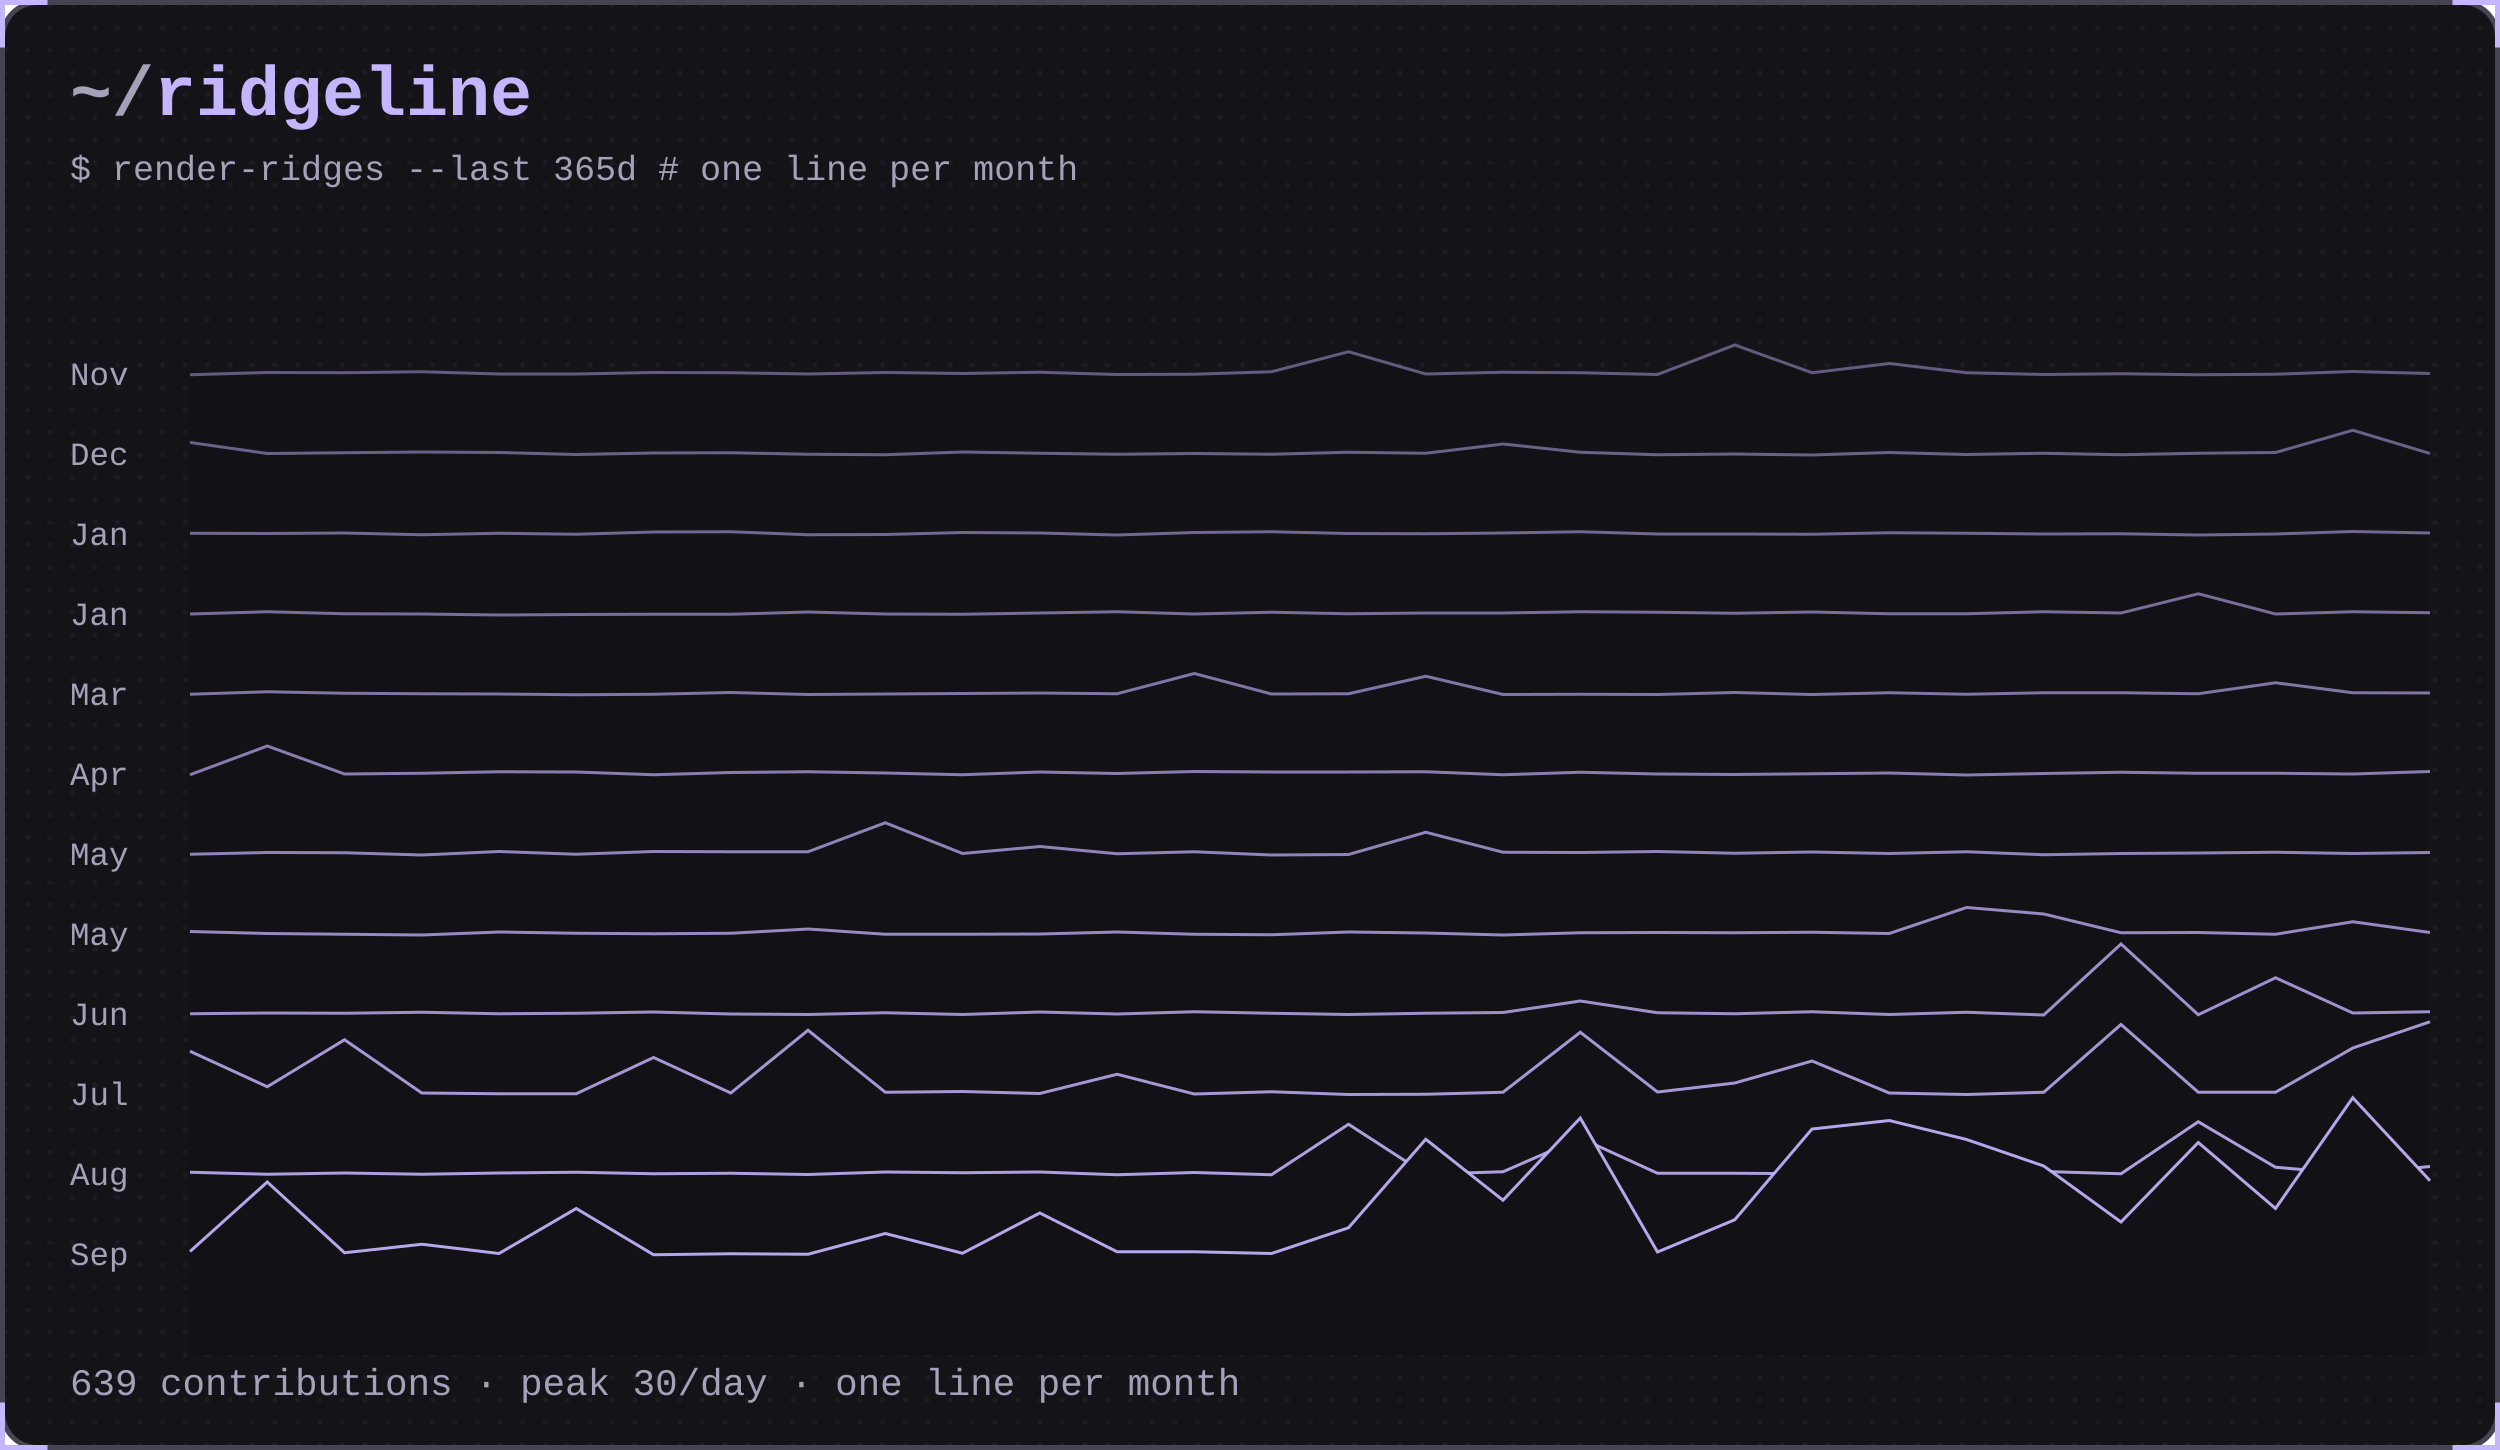
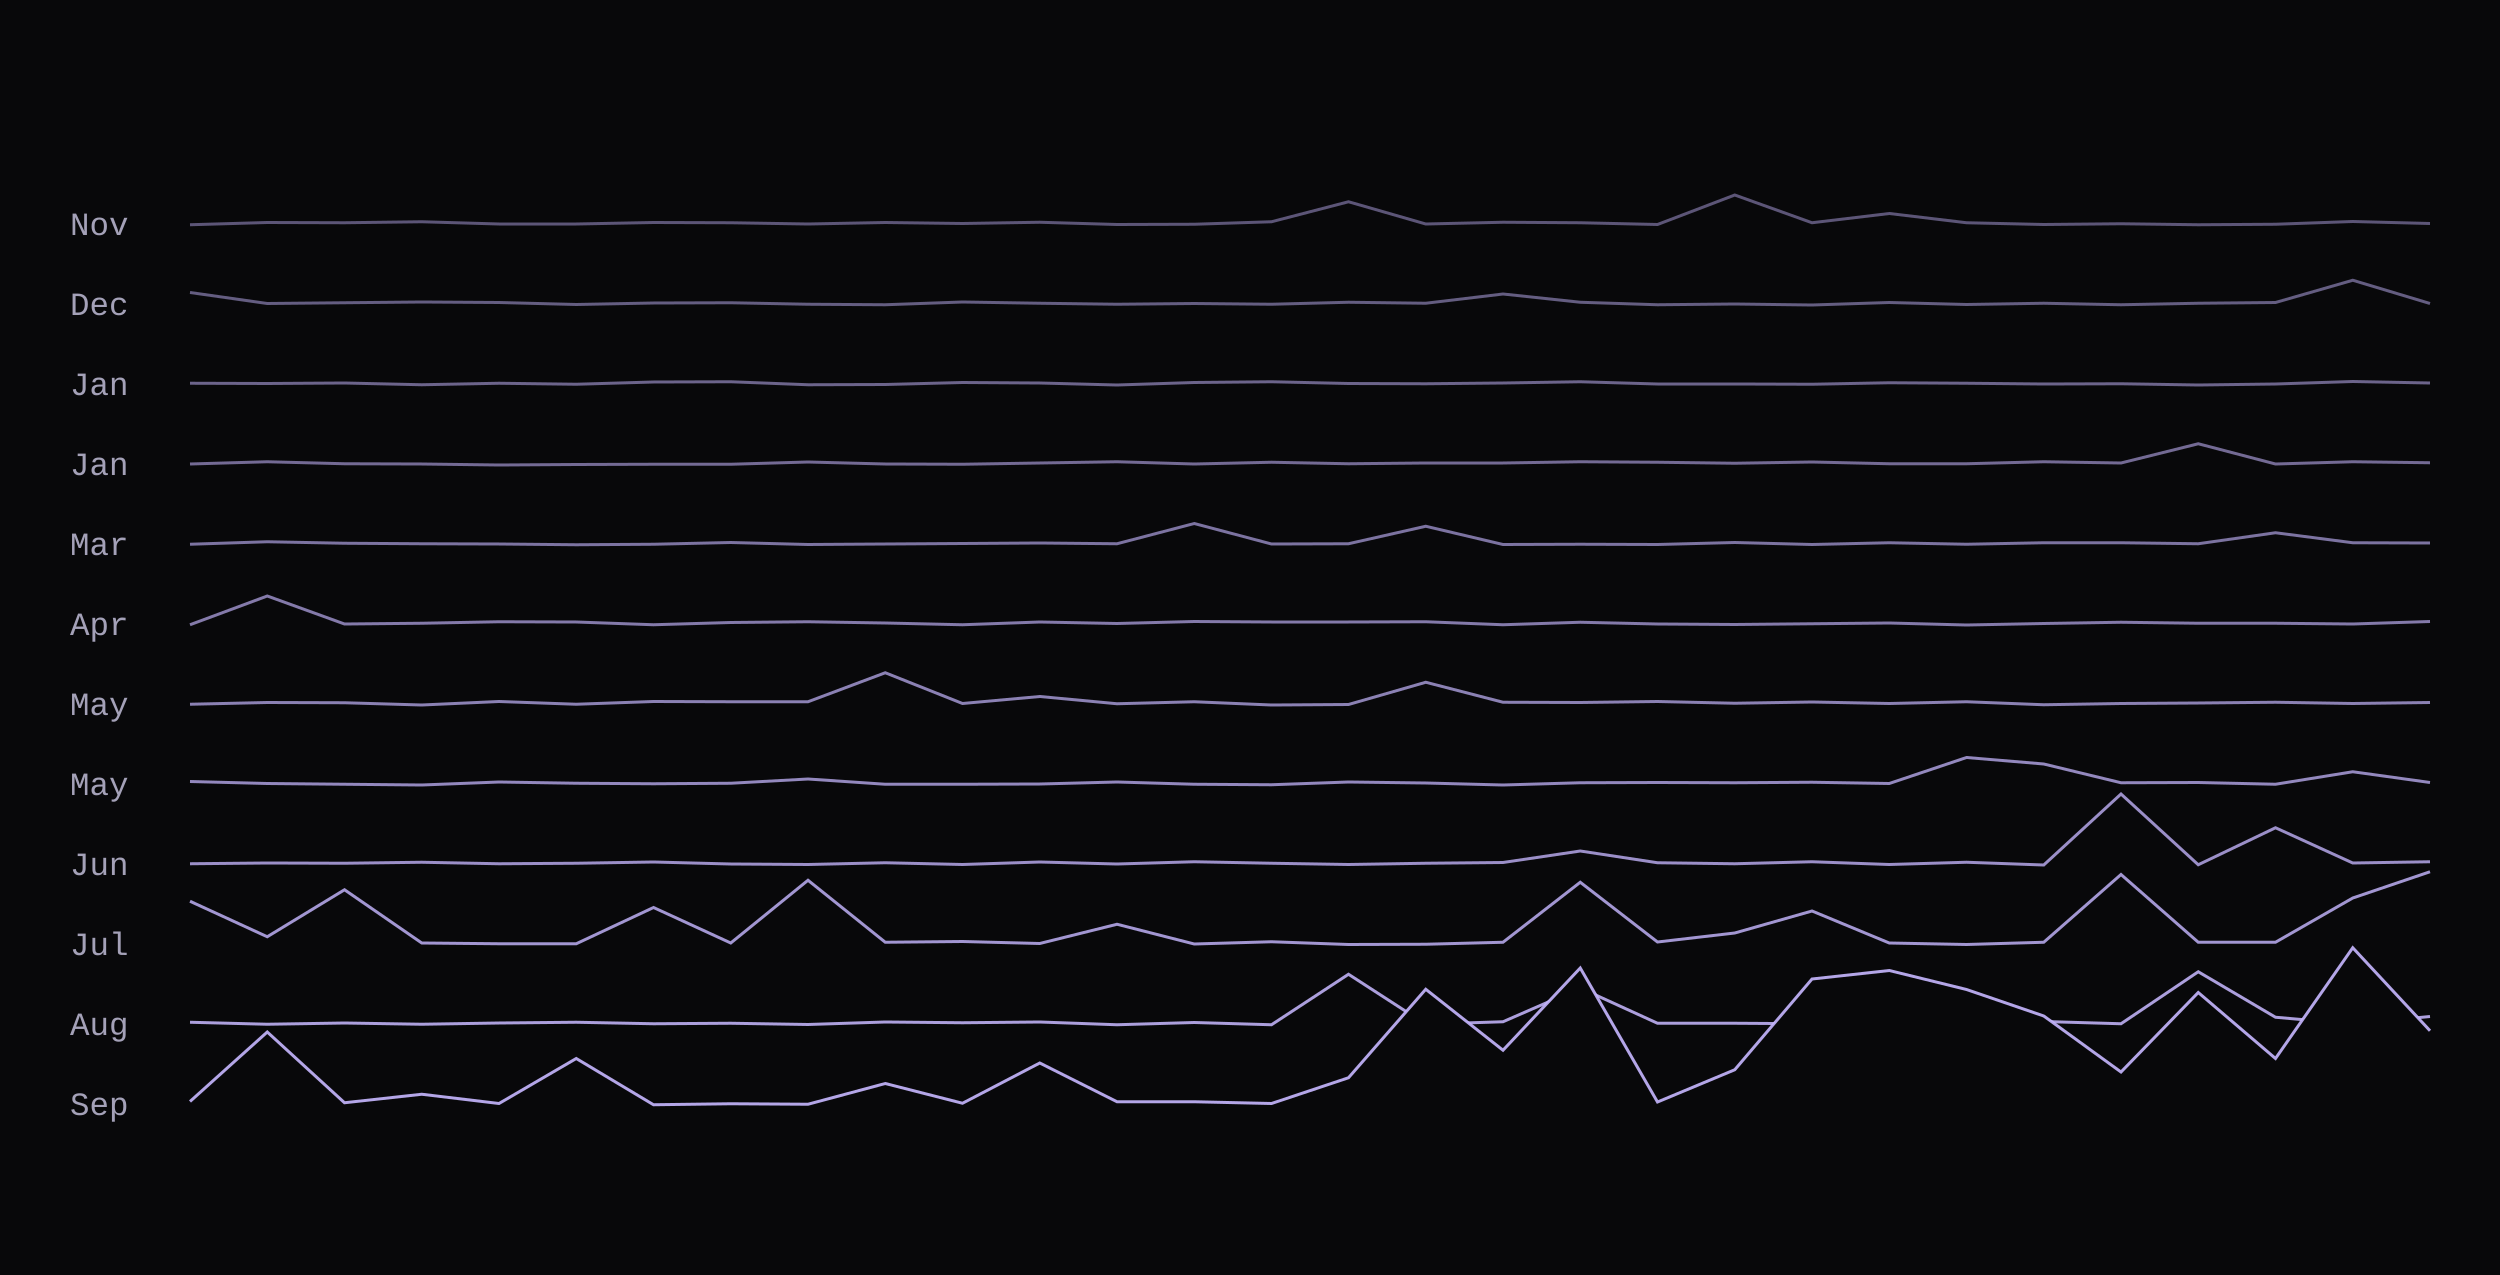
- <svg xmlns="http://www.w3.org/2000/svg" width="1000" height="580" viewBox="0 0 1000 580" role="img" aria-label="Ridgeline chart of 639 contributions, one line per month">
+ <svg xmlns="http://www.w3.org/2000/svg" width="1000" height="510" viewBox="0 0 1000 510" role="img" aria-label="Ridgeline chart of 639 contributions, one line per month">
  <defs>
    <clipPath id="panel">
-       <rect x="1" y="1" width="998" height="578" rx="14" />
+       <rect x="0" y="0" width="1000" height="510" rx="0" />
    </clipPath>
    <pattern id="dots" width="9" height="9" patternUnits="userSpaceOnUse">
      <circle cx="2" cy="2" r="1" fill="#c4b5fd" fill-opacity="0.05" />
    </pattern>
  </defs>
  <style>text { font-family: ui-monospace, "SF Mono", Menlo, Consolas, "Courier New", monospace; } .dim { fill: #a4a1b8; } .txt { fill: #cfcbe3; } .hi { fill: #c4b5fd; } .blink { animation: blink 1.1s steps(1) infinite; } @keyframes blink { 50% { opacity: 0; } } .tw { animation: tw 4s ease-in-out infinite; } @keyframes tw { 50% { opacity: 0.25; } }</style>
-   <rect x="1" y="1" width="998" height="578" rx="14" fill="#141418" />
-   <rect x="1" y="1" width="998" height="578" rx="14" fill="url(#dots)" />
+   <rect x="0" y="0" width="1000" height="510" rx="0" fill="#08080a" />
  <g clip-path="url(#panel)">
-     <path d="M76.0 149.9 L106.9 149.0 L137.8 149.1 L168.7 148.7 L199.6 149.6 L230.5 149.6 L261.4 149.0 L292.3 149.1 L323.2 149.6 L354.1 149.0 L385.0 149.4 L415.9 148.9 L446.8 149.8 L477.7 149.7 L508.6 148.7 L539.4 140.7 L570.3 149.6 L601.2 148.9 L632.1 149.1 L663.0 149.8 L693.9 138.0 L724.8 149.1 L755.7 145.4 L786.6 149.1 L817.5 149.8 L848.4 149.5 L879.3 149.9 L910.2 149.7 L941.1 148.6 L972.0 149.4 L972 190 L76 190 Z" fill="#111116" />
-     <path d="M76.0 149.9 L106.9 149.0 L137.8 149.1 L168.7 148.7 L199.6 149.6 L230.5 149.6 L261.4 149.0 L292.3 149.1 L323.2 149.6 L354.1 149.0 L385.0 149.4 L415.9 148.9 L446.8 149.8 L477.7 149.7 L508.6 148.7 L539.4 140.7 L570.3 149.6 L601.2 148.9 L632.1 149.1 L663.0 149.8 L693.9 138.0 L724.8 149.1 L755.7 145.4 L786.6 149.1 L817.5 149.8 L848.4 149.5 L879.3 149.9 L910.2 149.7 L941.1 148.6 L972.0 149.4" fill="none" stroke="#c4b5fd" stroke-width="1.2" stroke-opacity="0.45" />
-     <text x="28" y="154" class="dim" font-size="13">Nov</text>
-     <path d="M76.0 177.0 L106.9 181.4 L137.8 181.1 L168.7 180.8 L199.6 181.0 L230.5 181.8 L261.4 181.2 L292.3 181.1 L323.2 181.7 L354.1 181.9 L385.0 180.8 L415.9 181.3 L446.8 181.7 L477.7 181.4 L508.6 181.7 L539.4 180.9 L570.3 181.3 L601.2 177.6 L632.1 180.9 L663.0 181.9 L693.9 181.6 L724.8 182.0 L755.7 181.0 L786.6 181.8 L817.5 181.3 L848.4 181.9 L879.3 181.3 L910.2 181.0 L941.1 172.1 L972.0 181.4 L972 222 L76 222 Z" fill="#111116" />
-     <path d="M76.0 177.0 L106.9 181.4 L137.8 181.1 L168.7 180.8 L199.6 181.0 L230.5 181.8 L261.4 181.2 L292.3 181.1 L323.2 181.7 L354.1 181.9 L385.0 180.8 L415.9 181.3 L446.8 181.7 L477.7 181.4 L508.6 181.7 L539.4 180.9 L570.3 181.3 L601.2 177.6 L632.1 180.9 L663.0 181.9 L693.9 181.6 L724.8 182.0 L755.7 181.0 L786.6 181.8 L817.5 181.3 L848.4 181.9 L879.3 181.3 L910.2 181.0 L941.1 172.1 L972.0 181.4" fill="none" stroke="#c4b5fd" stroke-width="1.2" stroke-opacity="0.49" />
-     <text x="28" y="186" class="dim" font-size="13">Dec</text>
-     <path d="M76.0 213.3 L106.9 213.4 L137.8 213.2 L168.7 213.9 L199.6 213.3 L230.5 213.7 L261.4 212.8 L292.3 212.7 L323.2 213.9 L354.1 213.8 L385.0 213.0 L415.9 213.2 L446.8 214.0 L477.7 213.0 L508.6 212.7 L539.4 213.4 L570.3 213.5 L601.2 213.2 L632.1 212.7 L663.0 213.6 L693.9 213.6 L724.8 213.7 L755.7 213.1 L786.6 213.3 L817.5 213.6 L848.4 213.5 L879.3 214.0 L910.2 213.6 L941.1 212.6 L972.0 213.2 L972 254 L76 254 Z" fill="#111116" />
-     <path d="M76.0 213.3 L106.9 213.4 L137.8 213.2 L168.7 213.9 L199.6 213.3 L230.5 213.7 L261.4 212.8 L292.3 212.7 L323.2 213.9 L354.1 213.8 L385.0 213.0 L415.9 213.2 L446.8 214.0 L477.7 213.0 L508.6 212.7 L539.4 213.4 L570.3 213.5 L601.2 213.2 L632.1 212.7 L663.0 213.6 L693.9 213.6 L724.8 213.7 L755.7 213.1 L786.6 213.3 L817.5 213.6 L848.4 213.5 L879.3 214.0 L910.2 213.6 L941.1 212.6 L972.0 213.2" fill="none" stroke="#c4b5fd" stroke-width="1.2" stroke-opacity="0.53" />
-     <text x="28" y="218" class="dim" font-size="13">Jan</text>
-     <path d="M76.0 245.6 L106.9 244.7 L137.8 245.5 L168.7 245.6 L199.6 246.0 L230.5 245.8 L261.4 245.7 L292.3 245.7 L323.2 244.8 L354.1 245.6 L385.0 245.7 L415.9 245.2 L446.8 244.7 L477.7 245.6 L508.6 244.9 L539.4 245.5 L570.3 245.2 L601.2 245.2 L632.1 244.7 L663.0 244.9 L693.9 245.3 L724.8 244.8 L755.7 245.5 L786.6 245.5 L817.5 244.7 L848.4 245.2 L879.3 237.5 L910.2 245.6 L941.1 244.7 L972.0 245.1 L972 286 L76 286 Z" fill="#111116" />
-     <path d="M76.0 245.6 L106.9 244.7 L137.8 245.5 L168.7 245.6 L199.6 246.0 L230.5 245.8 L261.4 245.7 L292.3 245.7 L323.2 244.8 L354.1 245.6 L385.0 245.7 L415.9 245.2 L446.8 244.7 L477.7 245.6 L508.6 244.9 L539.4 245.5 L570.3 245.2 L601.2 245.2 L632.1 244.7 L663.0 244.9 L693.9 245.3 L724.8 244.8 L755.7 245.5 L786.6 245.5 L817.5 244.7 L848.4 245.2 L879.3 237.5 L910.2 245.6 L941.1 244.7 L972.0 245.1" fill="none" stroke="#c4b5fd" stroke-width="1.2" stroke-opacity="0.57" />
-     <text x="28" y="250" class="dim" font-size="13">Jan</text>
-     <path d="M76.0 277.7 L106.9 276.7 L137.8 277.3 L168.7 277.5 L199.6 277.6 L230.5 277.9 L261.4 277.7 L292.3 277.0 L323.2 277.8 L354.1 277.6 L385.0 277.4 L415.9 277.2 L446.8 277.5 L477.7 269.4 L508.6 277.6 L539.4 277.5 L570.3 270.5 L601.2 277.8 L632.1 277.7 L663.0 277.8 L693.9 277.0 L724.8 277.8 L755.7 277.1 L786.6 277.7 L817.5 277.1 L848.4 277.1 L879.3 277.5 L910.2 273.1 L941.1 277.1 L972.0 277.2 L972 318 L76 318 Z" fill="#111116" />
-     <path d="M76.0 277.7 L106.9 276.7 L137.8 277.3 L168.7 277.5 L199.6 277.6 L230.5 277.9 L261.4 277.7 L292.3 277.0 L323.2 277.8 L354.1 277.6 L385.0 277.4 L415.9 277.2 L446.8 277.5 L477.7 269.4 L508.6 277.6 L539.4 277.5 L570.3 270.5 L601.2 277.8 L632.1 277.7 L663.0 277.8 L693.9 277.0 L724.8 277.8 L755.7 277.1 L786.6 277.7 L817.5 277.1 L848.4 277.1 L879.3 277.5 L910.2 273.1 L941.1 277.1 L972.0 277.2" fill="none" stroke="#c4b5fd" stroke-width="1.2" stroke-opacity="0.62" />
-     <text x="28" y="282" class="dim" font-size="13">Mar</text>
-     <path d="M76.0 309.9 L106.9 298.4 L137.8 309.6 L168.7 309.3 L199.6 308.7 L230.5 308.8 L261.4 309.9 L292.3 309.0 L323.2 308.7 L354.1 309.2 L385.0 309.9 L415.9 308.8 L446.8 309.4 L477.7 308.6 L508.6 308.8 L539.4 308.8 L570.3 308.7 L601.2 309.9 L632.1 308.9 L663.0 309.6 L693.9 309.8 L724.8 309.5 L755.7 309.2 L786.6 310.0 L817.5 309.4 L848.4 308.9 L879.3 309.3 L910.2 309.3 L941.1 309.6 L972.0 308.6 L972 350 L76 350 Z" fill="#111116" />
-     <path d="M76.0 309.9 L106.9 298.4 L137.8 309.6 L168.7 309.3 L199.6 308.7 L230.5 308.8 L261.4 309.9 L292.3 309.0 L323.2 308.7 L354.1 309.2 L385.0 309.9 L415.9 308.8 L446.8 309.4 L477.7 308.6 L508.6 308.8 L539.4 308.8 L570.3 308.7 L601.2 309.9 L632.1 308.9 L663.0 309.6 L693.9 309.8 L724.8 309.5 L755.7 309.2 L786.6 310.0 L817.5 309.4 L848.4 308.9 L879.3 309.3 L910.2 309.3 L941.1 309.6 L972.0 308.6" fill="none" stroke="#c4b5fd" stroke-width="1.2" stroke-opacity="0.66" />
-     <text x="28" y="314" class="dim" font-size="13">Apr</text>
-     <path d="M76.0 341.7 L106.9 341.0 L137.8 341.1 L168.7 342.0 L199.6 340.6 L230.5 341.7 L261.4 340.6 L292.3 340.7 L323.2 340.7 L354.1 329.1 L385.0 341.4 L415.9 338.6 L446.8 341.5 L477.7 340.7 L508.6 342.0 L539.4 341.8 L570.3 332.9 L601.2 340.9 L632.1 341.0 L663.0 340.6 L693.9 341.3 L724.8 340.8 L755.7 341.4 L786.6 340.7 L817.5 341.9 L848.4 341.4 L879.3 341.2 L910.2 340.9 L941.1 341.4 L972.0 341.0 L972 382 L76 382 Z" fill="#111116" />
-     <path d="M76.0 341.7 L106.9 341.0 L137.8 341.1 L168.7 342.0 L199.6 340.6 L230.5 341.7 L261.4 340.6 L292.3 340.7 L323.2 340.7 L354.1 329.1 L385.0 341.4 L415.9 338.6 L446.8 341.5 L477.7 340.7 L508.6 342.0 L539.4 341.8 L570.3 332.9 L601.2 340.9 L632.1 341.0 L663.0 340.6 L693.9 341.3 L724.8 340.8 L755.7 341.4 L786.6 340.7 L817.5 341.9 L848.4 341.4 L879.3 341.2 L910.2 340.9 L941.1 341.4 L972.0 341.0" fill="none" stroke="#c4b5fd" stroke-width="1.2" stroke-opacity="0.70" />
-     <text x="28" y="346" class="dim" font-size="13">May</text>
-     <path d="M76.0 372.6 L106.9 373.4 L137.8 373.7 L168.7 374.0 L199.6 372.8 L230.5 373.3 L261.4 373.5 L292.3 373.3 L323.2 371.6 L354.1 373.7 L385.0 373.7 L415.9 373.6 L446.8 372.8 L477.7 373.7 L508.6 373.9 L539.4 372.8 L570.3 373.2 L601.2 374.0 L632.1 373.1 L663.0 373.0 L693.9 373.1 L724.8 372.9 L755.7 373.4 L786.6 363.0 L817.5 365.6 L848.4 373.1 L879.3 373.0 L910.2 373.7 L941.1 368.7 L972.0 373.0 L972 414 L76 414 Z" fill="#111116" />
-     <path d="M76.0 372.6 L106.9 373.4 L137.8 373.7 L168.7 374.0 L199.6 372.8 L230.5 373.3 L261.4 373.5 L292.3 373.3 L323.2 371.6 L354.1 373.7 L385.0 373.7 L415.9 373.6 L446.8 372.8 L477.7 373.7 L508.6 373.9 L539.4 372.8 L570.3 373.2 L601.2 374.0 L632.1 373.1 L663.0 373.0 L693.9 373.1 L724.8 372.9 L755.7 373.4 L786.6 363.0 L817.5 365.6 L848.4 373.1 L879.3 373.0 L910.2 373.7 L941.1 368.7 L972.0 373.0" fill="none" stroke="#c4b5fd" stroke-width="1.2" stroke-opacity="0.74" />
-     <text x="28" y="378" class="dim" font-size="13">May</text>
-     <path d="M76.0 405.5 L106.9 405.2 L137.8 405.3 L168.7 404.9 L199.6 405.5 L230.5 405.3 L261.4 404.8 L292.3 405.6 L323.2 405.8 L354.1 405.1 L385.0 405.8 L415.9 404.8 L446.8 405.6 L477.7 404.7 L508.6 405.3 L539.4 405.8 L570.3 405.3 L601.2 405.0 L632.1 400.4 L663.0 405.1 L693.9 405.5 L724.8 404.7 L755.7 405.8 L786.6 404.9 L817.5 406.0 L848.4 377.6 L879.3 405.9 L910.2 391.1 L941.1 405.2 L972.0 404.7 L972 446 L76 446 Z" fill="#111116" />
-     <path d="M76.0 405.5 L106.9 405.2 L137.8 405.3 L168.7 404.9 L199.6 405.5 L230.5 405.3 L261.4 404.8 L292.3 405.6 L323.2 405.8 L354.1 405.1 L385.0 405.8 L415.9 404.8 L446.8 405.6 L477.7 404.7 L508.6 405.3 L539.4 405.8 L570.3 405.3 L601.2 405.0 L632.1 400.4 L663.0 405.1 L693.9 405.5 L724.8 404.7 L755.7 405.8 L786.6 404.9 L817.5 406.0 L848.4 377.6 L879.3 405.9 L910.2 391.1 L941.1 405.2 L972.0 404.7" fill="none" stroke="#c4b5fd" stroke-width="1.2" stroke-opacity="0.78" />
-     <text x="28" y="410" class="dim" font-size="13">Jun</text>
-     <path d="M76.0 420.5 L106.9 434.7 L137.8 415.9 L168.7 437.2 L199.6 437.5 L230.5 437.5 L261.4 423.0 L292.3 437.2 L323.2 412.1 L354.1 436.9 L385.0 436.6 L415.9 437.4 L446.8 429.7 L477.7 437.6 L508.6 436.7 L539.4 437.8 L570.3 437.7 L601.2 436.9 L632.1 412.9 L663.0 436.8 L693.9 433.2 L724.8 424.4 L755.7 437.2 L786.6 437.8 L817.5 436.9 L848.4 409.8 L879.3 436.9 L910.2 436.9 L941.1 419.2 L972.0 408.7 L972 478 L76 478 Z" fill="#111116" />
-     <path d="M76.0 420.5 L106.9 434.7 L137.8 415.9 L168.7 437.2 L199.6 437.5 L230.5 437.5 L261.4 423.0 L292.3 437.2 L323.2 412.1 L354.1 436.9 L385.0 436.6 L415.9 437.4 L446.8 429.7 L477.7 437.6 L508.6 436.7 L539.4 437.8 L570.3 437.7 L601.2 436.9 L632.1 412.9 L663.0 436.8 L693.9 433.2 L724.8 424.4 L755.7 437.2 L786.6 437.8 L817.5 436.9 L848.4 409.8 L879.3 436.9 L910.2 436.9 L941.1 419.2 L972.0 408.7" fill="none" stroke="#c4b5fd" stroke-width="1.2" stroke-opacity="0.82" />
-     <text x="28" y="442" class="dim" font-size="13">Jul</text>
-     <path d="M76.0 468.9 L106.9 469.7 L137.8 469.2 L168.7 469.7 L199.6 469.2 L230.5 468.9 L261.4 469.5 L292.3 469.3 L323.2 469.8 L354.1 468.8 L385.0 469.1 L415.9 468.8 L446.8 469.9 L477.7 469.0 L508.6 469.9 L539.4 449.7 L570.3 469.7 L601.2 468.7 L632.1 455.2 L663.0 469.3 L693.9 469.3 L724.8 469.5 L755.7 463.6 L786.6 469.1 L817.5 468.6 L848.4 469.5 L879.3 448.7 L910.2 466.9 L941.1 469.6 L972.0 466.6 L972 510 L76 510 Z" fill="#111116" />
-     <path d="M76.0 468.9 L106.9 469.7 L137.8 469.2 L168.7 469.7 L199.6 469.2 L230.5 468.9 L261.4 469.5 L292.3 469.3 L323.2 469.8 L354.1 468.8 L385.0 469.1 L415.9 468.8 L446.8 469.9 L477.7 469.0 L508.6 469.9 L539.4 449.7 L570.3 469.7 L601.2 468.7 L632.1 455.2 L663.0 469.3 L693.9 469.3 L724.8 469.5 L755.7 463.6 L786.6 469.1 L817.5 468.6 L848.4 469.5 L879.3 448.7 L910.2 466.9 L941.1 469.6 L972.0 466.6" fill="none" stroke="#c4b5fd" stroke-width="1.2" stroke-opacity="0.87" />
-     <text x="28" y="474" class="dim" font-size="13">Aug</text>
-     <path d="M76.0 500.6 L106.9 472.8 L137.8 501.1 L168.7 497.7 L199.6 501.4 L230.5 483.4 L261.4 501.9 L292.3 501.5 L323.2 501.7 L354.1 493.4 L385.0 501.3 L415.9 485.2 L446.8 500.7 L477.7 500.7 L508.6 501.4 L539.4 491.1 L570.3 455.7 L601.2 480.1 L632.1 447.2 L663.0 500.8 L693.9 487.9 L724.8 451.6 L755.7 448.2 L786.6 455.8 L817.5 466.4 L848.4 488.8 L879.3 457.0 L910.2 483.4 L941.1 439.1 L972.0 472.3 L972 542 L76 542 Z" fill="#111116" />
-     <path d="M76.0 500.6 L106.9 472.8 L137.8 501.1 L168.7 497.7 L199.6 501.4 L230.5 483.4 L261.4 501.9 L292.3 501.5 L323.2 501.7 L354.1 493.4 L385.0 501.3 L415.9 485.2 L446.8 500.7 L477.7 500.7 L508.6 501.4 L539.4 491.1 L570.3 455.7 L601.2 480.1 L632.1 447.2 L663.0 500.8 L693.9 487.9 L724.8 451.6 L755.7 448.2 L786.6 455.8 L817.5 466.4 L848.4 488.8 L879.3 457.0 L910.2 483.4 L941.1 439.1 L972.0 472.3" fill="none" stroke="#c4b5fd" stroke-width="1.2" stroke-opacity="0.91" />
-     <text x="28" y="506" class="dim" font-size="13">Sep</text>
-     <text x="28" y="558" class="dim" font-size="15">639 contributions · peak 30/day · one line per month</text>
+     <g transform="translate(0 -60)">
+       <path d="M76.0 149.9 L106.9 149.0 L137.8 149.1 L168.7 148.7 L199.6 149.6 L230.5 149.6 L261.4 149.0 L292.3 149.1 L323.2 149.6 L354.1 149.0 L385.0 149.4 L415.9 148.9 L446.8 149.8 L477.7 149.7 L508.6 148.7 L539.4 140.7 L570.3 149.6 L601.2 148.9 L632.1 149.1 L663.0 149.8 L693.9 138.0 L724.8 149.1 L755.7 145.4 L786.6 149.1 L817.5 149.8 L848.4 149.5 L879.3 149.9 L910.2 149.7 L941.1 148.6 L972.0 149.4 L972 190 L76 190 Z" fill="#08080a" />
+       <path d="M76.0 149.9 L106.9 149.0 L137.8 149.1 L168.7 148.7 L199.6 149.6 L230.5 149.6 L261.4 149.0 L292.3 149.1 L323.2 149.6 L354.1 149.0 L385.0 149.4 L415.9 148.9 L446.8 149.8 L477.7 149.7 L508.6 148.7 L539.4 140.7 L570.3 149.6 L601.2 148.9 L632.1 149.1 L663.0 149.8 L693.9 138.0 L724.8 149.1 L755.7 145.4 L786.6 149.1 L817.5 149.8 L848.4 149.5 L879.3 149.9 L910.2 149.7 L941.1 148.6 L972.0 149.4" fill="none" stroke="#c4b5fd" stroke-width="1.2" stroke-opacity="0.45" />
+       <text x="28" y="154" class="dim" font-size="13">Nov</text>
+       <path d="M76.0 177.0 L106.9 181.4 L137.8 181.1 L168.7 180.8 L199.6 181.0 L230.5 181.8 L261.4 181.2 L292.3 181.1 L323.2 181.7 L354.1 181.9 L385.0 180.8 L415.9 181.3 L446.8 181.7 L477.7 181.4 L508.6 181.7 L539.4 180.9 L570.3 181.3 L601.2 177.6 L632.1 180.9 L663.0 181.9 L693.9 181.6 L724.8 182.0 L755.7 181.0 L786.6 181.8 L817.5 181.3 L848.4 181.9 L879.3 181.3 L910.2 181.0 L941.1 172.1 L972.0 181.4 L972 222 L76 222 Z" fill="#08080a" />
+       <path d="M76.0 177.0 L106.9 181.4 L137.8 181.1 L168.7 180.8 L199.6 181.0 L230.5 181.8 L261.4 181.2 L292.3 181.1 L323.2 181.7 L354.1 181.9 L385.0 180.8 L415.9 181.3 L446.8 181.7 L477.7 181.4 L508.6 181.7 L539.4 180.9 L570.3 181.3 L601.2 177.6 L632.1 180.9 L663.0 181.9 L693.9 181.6 L724.8 182.0 L755.7 181.0 L786.6 181.8 L817.5 181.3 L848.4 181.9 L879.3 181.3 L910.2 181.0 L941.1 172.1 L972.0 181.4" fill="none" stroke="#c4b5fd" stroke-width="1.2" stroke-opacity="0.49" />
+       <text x="28" y="186" class="dim" font-size="13">Dec</text>
+       <path d="M76.0 213.3 L106.9 213.4 L137.8 213.2 L168.7 213.9 L199.6 213.3 L230.5 213.7 L261.4 212.8 L292.3 212.7 L323.2 213.9 L354.1 213.8 L385.0 213.0 L415.9 213.2 L446.8 214.0 L477.7 213.0 L508.6 212.7 L539.4 213.4 L570.3 213.5 L601.2 213.2 L632.1 212.7 L663.0 213.6 L693.9 213.6 L724.8 213.7 L755.7 213.1 L786.6 213.3 L817.5 213.6 L848.4 213.5 L879.3 214.0 L910.2 213.6 L941.1 212.6 L972.0 213.2 L972 254 L76 254 Z" fill="#08080a" />
+       <path d="M76.0 213.3 L106.9 213.4 L137.8 213.2 L168.7 213.9 L199.6 213.3 L230.5 213.7 L261.4 212.8 L292.3 212.7 L323.2 213.9 L354.1 213.8 L385.0 213.0 L415.9 213.2 L446.8 214.0 L477.7 213.0 L508.6 212.7 L539.4 213.4 L570.3 213.5 L601.2 213.2 L632.1 212.7 L663.0 213.6 L693.9 213.6 L724.8 213.7 L755.7 213.1 L786.6 213.3 L817.5 213.6 L848.4 213.5 L879.3 214.0 L910.2 213.6 L941.1 212.6 L972.0 213.2" fill="none" stroke="#c4b5fd" stroke-width="1.2" stroke-opacity="0.53" />
+       <text x="28" y="218" class="dim" font-size="13">Jan</text>
+       <path d="M76.0 245.6 L106.9 244.7 L137.8 245.5 L168.7 245.6 L199.6 246.0 L230.5 245.8 L261.4 245.7 L292.3 245.7 L323.2 244.8 L354.1 245.6 L385.0 245.7 L415.9 245.2 L446.8 244.7 L477.7 245.6 L508.6 244.9 L539.4 245.5 L570.3 245.2 L601.2 245.2 L632.1 244.7 L663.0 244.9 L693.9 245.3 L724.8 244.8 L755.7 245.5 L786.6 245.5 L817.5 244.7 L848.4 245.2 L879.3 237.5 L910.2 245.6 L941.1 244.7 L972.0 245.1 L972 286 L76 286 Z" fill="#08080a" />
+       <path d="M76.0 245.6 L106.9 244.7 L137.8 245.5 L168.7 245.6 L199.6 246.0 L230.5 245.8 L261.4 245.7 L292.3 245.7 L323.2 244.8 L354.1 245.6 L385.0 245.7 L415.9 245.2 L446.8 244.7 L477.7 245.6 L508.6 244.9 L539.4 245.5 L570.3 245.2 L601.2 245.2 L632.1 244.7 L663.0 244.9 L693.9 245.3 L724.8 244.8 L755.7 245.5 L786.6 245.5 L817.5 244.7 L848.4 245.2 L879.3 237.5 L910.2 245.6 L941.1 244.7 L972.0 245.1" fill="none" stroke="#c4b5fd" stroke-width="1.2" stroke-opacity="0.57" />
+       <text x="28" y="250" class="dim" font-size="13">Jan</text>
+       <path d="M76.0 277.7 L106.9 276.7 L137.8 277.3 L168.7 277.5 L199.6 277.6 L230.5 277.9 L261.4 277.7 L292.3 277.0 L323.2 277.8 L354.1 277.6 L385.0 277.4 L415.9 277.2 L446.8 277.5 L477.7 269.4 L508.6 277.6 L539.4 277.5 L570.3 270.5 L601.2 277.8 L632.1 277.7 L663.0 277.8 L693.9 277.0 L724.8 277.8 L755.7 277.1 L786.6 277.7 L817.5 277.1 L848.4 277.1 L879.3 277.5 L910.2 273.1 L941.1 277.1 L972.0 277.2 L972 318 L76 318 Z" fill="#08080a" />
+       <path d="M76.0 277.7 L106.9 276.7 L137.8 277.3 L168.7 277.5 L199.6 277.6 L230.5 277.9 L261.4 277.7 L292.3 277.0 L323.2 277.8 L354.1 277.6 L385.0 277.4 L415.9 277.2 L446.8 277.5 L477.7 269.4 L508.6 277.6 L539.4 277.5 L570.3 270.5 L601.2 277.8 L632.1 277.7 L663.0 277.8 L693.9 277.0 L724.8 277.8 L755.7 277.1 L786.6 277.7 L817.5 277.1 L848.4 277.1 L879.3 277.5 L910.2 273.1 L941.1 277.1 L972.0 277.2" fill="none" stroke="#c4b5fd" stroke-width="1.2" stroke-opacity="0.62" />
+       <text x="28" y="282" class="dim" font-size="13">Mar</text>
+       <path d="M76.0 309.9 L106.9 298.4 L137.8 309.6 L168.7 309.3 L199.6 308.7 L230.5 308.8 L261.4 309.9 L292.3 309.0 L323.2 308.7 L354.1 309.2 L385.0 309.9 L415.9 308.8 L446.8 309.4 L477.7 308.6 L508.6 308.8 L539.4 308.8 L570.3 308.7 L601.2 309.9 L632.1 308.9 L663.0 309.6 L693.9 309.8 L724.8 309.5 L755.7 309.2 L786.6 310.0 L817.5 309.4 L848.4 308.9 L879.3 309.3 L910.2 309.3 L941.1 309.6 L972.0 308.6 L972 350 L76 350 Z" fill="#08080a" />
+       <path d="M76.0 309.9 L106.9 298.4 L137.8 309.6 L168.7 309.3 L199.6 308.7 L230.5 308.8 L261.4 309.9 L292.3 309.0 L323.2 308.7 L354.1 309.2 L385.0 309.9 L415.9 308.8 L446.8 309.4 L477.7 308.6 L508.6 308.8 L539.4 308.8 L570.3 308.7 L601.2 309.9 L632.1 308.9 L663.0 309.6 L693.9 309.8 L724.8 309.5 L755.7 309.2 L786.6 310.0 L817.5 309.4 L848.4 308.9 L879.3 309.3 L910.2 309.3 L941.1 309.6 L972.0 308.6" fill="none" stroke="#c4b5fd" stroke-width="1.2" stroke-opacity="0.66" />
+       <text x="28" y="314" class="dim" font-size="13">Apr</text>
+       <path d="M76.0 341.7 L106.9 341.0 L137.8 341.1 L168.7 342.0 L199.6 340.6 L230.5 341.7 L261.4 340.6 L292.3 340.7 L323.2 340.7 L354.1 329.1 L385.0 341.4 L415.9 338.6 L446.8 341.5 L477.7 340.7 L508.6 342.0 L539.4 341.8 L570.3 332.9 L601.2 340.9 L632.1 341.0 L663.0 340.6 L693.9 341.3 L724.8 340.8 L755.7 341.4 L786.6 340.7 L817.5 341.9 L848.4 341.4 L879.3 341.2 L910.2 340.9 L941.1 341.4 L972.0 341.0 L972 382 L76 382 Z" fill="#08080a" />
+       <path d="M76.0 341.7 L106.9 341.0 L137.8 341.1 L168.7 342.0 L199.6 340.6 L230.5 341.7 L261.4 340.6 L292.3 340.7 L323.2 340.7 L354.1 329.1 L385.0 341.4 L415.9 338.6 L446.8 341.5 L477.7 340.7 L508.6 342.0 L539.4 341.8 L570.3 332.9 L601.2 340.9 L632.1 341.0 L663.0 340.6 L693.9 341.3 L724.8 340.8 L755.7 341.4 L786.6 340.7 L817.5 341.9 L848.4 341.4 L879.3 341.2 L910.2 340.9 L941.1 341.4 L972.0 341.0" fill="none" stroke="#c4b5fd" stroke-width="1.2" stroke-opacity="0.70" />
+       <text x="28" y="346" class="dim" font-size="13">May</text>
+       <path d="M76.0 372.6 L106.9 373.4 L137.8 373.7 L168.7 374.0 L199.6 372.8 L230.5 373.3 L261.4 373.5 L292.3 373.3 L323.2 371.6 L354.1 373.7 L385.0 373.7 L415.9 373.6 L446.8 372.8 L477.7 373.7 L508.6 373.9 L539.4 372.8 L570.3 373.2 L601.2 374.0 L632.1 373.1 L663.0 373.0 L693.9 373.1 L724.8 372.9 L755.7 373.4 L786.6 363.0 L817.5 365.6 L848.4 373.1 L879.3 373.0 L910.2 373.7 L941.1 368.7 L972.0 373.0 L972 414 L76 414 Z" fill="#08080a" />
+       <path d="M76.0 372.6 L106.9 373.4 L137.8 373.7 L168.7 374.0 L199.6 372.8 L230.5 373.3 L261.4 373.5 L292.3 373.3 L323.2 371.6 L354.1 373.7 L385.0 373.7 L415.9 373.6 L446.8 372.8 L477.7 373.7 L508.6 373.9 L539.4 372.8 L570.3 373.2 L601.2 374.0 L632.1 373.1 L663.0 373.0 L693.9 373.1 L724.8 372.9 L755.7 373.4 L786.6 363.0 L817.5 365.6 L848.4 373.1 L879.3 373.0 L910.2 373.7 L941.1 368.7 L972.0 373.0" fill="none" stroke="#c4b5fd" stroke-width="1.2" stroke-opacity="0.74" />
+       <text x="28" y="378" class="dim" font-size="13">May</text>
+       <path d="M76.0 405.5 L106.9 405.2 L137.8 405.3 L168.7 404.9 L199.6 405.5 L230.5 405.3 L261.4 404.8 L292.3 405.6 L323.2 405.8 L354.1 405.1 L385.0 405.8 L415.9 404.8 L446.8 405.6 L477.7 404.7 L508.6 405.3 L539.4 405.8 L570.3 405.3 L601.2 405.0 L632.1 400.4 L663.0 405.1 L693.9 405.5 L724.8 404.7 L755.7 405.8 L786.6 404.9 L817.5 406.0 L848.4 377.6 L879.3 405.9 L910.2 391.1 L941.1 405.2 L972.0 404.7 L972 446 L76 446 Z" fill="#08080a" />
+       <path d="M76.0 405.5 L106.9 405.2 L137.8 405.3 L168.7 404.9 L199.6 405.5 L230.5 405.3 L261.4 404.8 L292.3 405.6 L323.2 405.8 L354.1 405.1 L385.0 405.8 L415.9 404.8 L446.8 405.6 L477.7 404.7 L508.6 405.3 L539.4 405.8 L570.3 405.3 L601.2 405.0 L632.1 400.4 L663.0 405.1 L693.9 405.5 L724.8 404.7 L755.7 405.8 L786.6 404.9 L817.5 406.0 L848.4 377.6 L879.3 405.9 L910.2 391.1 L941.1 405.2 L972.0 404.7" fill="none" stroke="#c4b5fd" stroke-width="1.2" stroke-opacity="0.78" />
+       <text x="28" y="410" class="dim" font-size="13">Jun</text>
+       <path d="M76.0 420.5 L106.9 434.7 L137.8 415.9 L168.7 437.2 L199.6 437.5 L230.5 437.5 L261.4 423.0 L292.3 437.2 L323.2 412.1 L354.1 436.9 L385.0 436.6 L415.9 437.4 L446.8 429.7 L477.7 437.6 L508.6 436.7 L539.4 437.8 L570.3 437.7 L601.2 436.9 L632.1 412.9 L663.0 436.8 L693.9 433.2 L724.8 424.4 L755.7 437.2 L786.6 437.8 L817.5 436.9 L848.4 409.8 L879.3 436.9 L910.2 436.9 L941.1 419.2 L972.0 408.7 L972 478 L76 478 Z" fill="#08080a" />
+       <path d="M76.0 420.5 L106.9 434.7 L137.8 415.9 L168.7 437.2 L199.6 437.5 L230.5 437.5 L261.4 423.0 L292.3 437.2 L323.2 412.1 L354.1 436.9 L385.0 436.6 L415.9 437.4 L446.8 429.7 L477.7 437.6 L508.6 436.7 L539.4 437.8 L570.3 437.7 L601.2 436.9 L632.1 412.9 L663.0 436.8 L693.9 433.2 L724.8 424.4 L755.7 437.2 L786.6 437.8 L817.5 436.9 L848.4 409.8 L879.3 436.9 L910.2 436.9 L941.1 419.2 L972.0 408.7" fill="none" stroke="#c4b5fd" stroke-width="1.2" stroke-opacity="0.82" />
+       <text x="28" y="442" class="dim" font-size="13">Jul</text>
+       <path d="M76.0 468.9 L106.9 469.7 L137.8 469.2 L168.7 469.7 L199.6 469.2 L230.5 468.9 L261.4 469.5 L292.3 469.3 L323.2 469.8 L354.1 468.8 L385.0 469.1 L415.9 468.8 L446.8 469.9 L477.7 469.0 L508.6 469.9 L539.4 449.7 L570.3 469.7 L601.2 468.7 L632.1 455.2 L663.0 469.3 L693.9 469.3 L724.8 469.5 L755.7 463.6 L786.6 469.1 L817.5 468.6 L848.4 469.5 L879.3 448.7 L910.2 466.9 L941.1 469.6 L972.0 466.6 L972 510 L76 510 Z" fill="#08080a" />
+       <path d="M76.0 468.9 L106.9 469.7 L137.8 469.2 L168.7 469.7 L199.6 469.2 L230.5 468.9 L261.4 469.5 L292.3 469.3 L323.2 469.8 L354.1 468.8 L385.0 469.1 L415.9 468.8 L446.8 469.9 L477.7 469.0 L508.6 469.9 L539.4 449.7 L570.3 469.7 L601.2 468.7 L632.1 455.2 L663.0 469.3 L693.9 469.3 L724.8 469.5 L755.7 463.6 L786.6 469.1 L817.5 468.6 L848.4 469.5 L879.3 448.7 L910.2 466.9 L941.1 469.6 L972.0 466.6" fill="none" stroke="#c4b5fd" stroke-width="1.2" stroke-opacity="0.87" />
+       <text x="28" y="474" class="dim" font-size="13">Aug</text>
+       <path d="M76.0 500.6 L106.9 472.8 L137.8 501.1 L168.7 497.7 L199.6 501.4 L230.5 483.4 L261.4 501.9 L292.3 501.5 L323.2 501.7 L354.1 493.4 L385.0 501.3 L415.9 485.2 L446.8 500.7 L477.7 500.7 L508.6 501.4 L539.4 491.1 L570.3 455.7 L601.2 480.1 L632.1 447.2 L663.0 500.8 L693.9 487.9 L724.8 451.6 L755.7 448.2 L786.6 455.8 L817.5 466.4 L848.4 488.8 L879.3 457.0 L910.2 483.4 L941.1 439.1 L972.0 472.3 L972 542 L76 542 Z" fill="#08080a" />
+       <path d="M76.0 500.6 L106.9 472.8 L137.8 501.1 L168.7 497.7 L199.6 501.4 L230.5 483.4 L261.4 501.9 L292.3 501.5 L323.2 501.7 L354.1 493.4 L385.0 501.3 L415.9 485.2 L446.8 500.7 L477.7 500.7 L508.6 501.4 L539.4 491.1 L570.3 455.7 L601.2 480.1 L632.1 447.2 L663.0 500.8 L693.9 487.9 L724.8 451.6 L755.7 448.2 L786.6 455.8 L817.5 466.4 L848.4 488.8 L879.3 457.0 L910.2 483.4 L941.1 439.1 L972.0 472.3" fill="none" stroke="#c4b5fd" stroke-width="1.2" stroke-opacity="0.91" />
+       <text x="28" y="506" class="dim" font-size="13">Sep</text>
+     </g>
  </g>
-   <text x="28" y="46" class="hi" font-size="28" font-weight="700">
-     <tspan class="dim">~/</tspan>ridgeline</text>
-   <text x="28" y="72" class="dim" font-size="14">$ render-ridges --last 365d  # one line per month</text>
-   <rect x="1" y="1" width="998" height="578" rx="14" fill="none" stroke="#464352" stroke-width="2" />
-   <path d="M1 19V1H19" fill="none" stroke="#c4b5fd" stroke-width="2" />
-   <path d="M999 19V1H981" fill="none" stroke="#c4b5fd" stroke-width="2" />
-   <path d="M1 561V579H19" fill="none" stroke="#c4b5fd" stroke-width="2" />
-   <path d="M999 561V579H981" fill="none" stroke="#c4b5fd" stroke-width="2" />
</svg>
